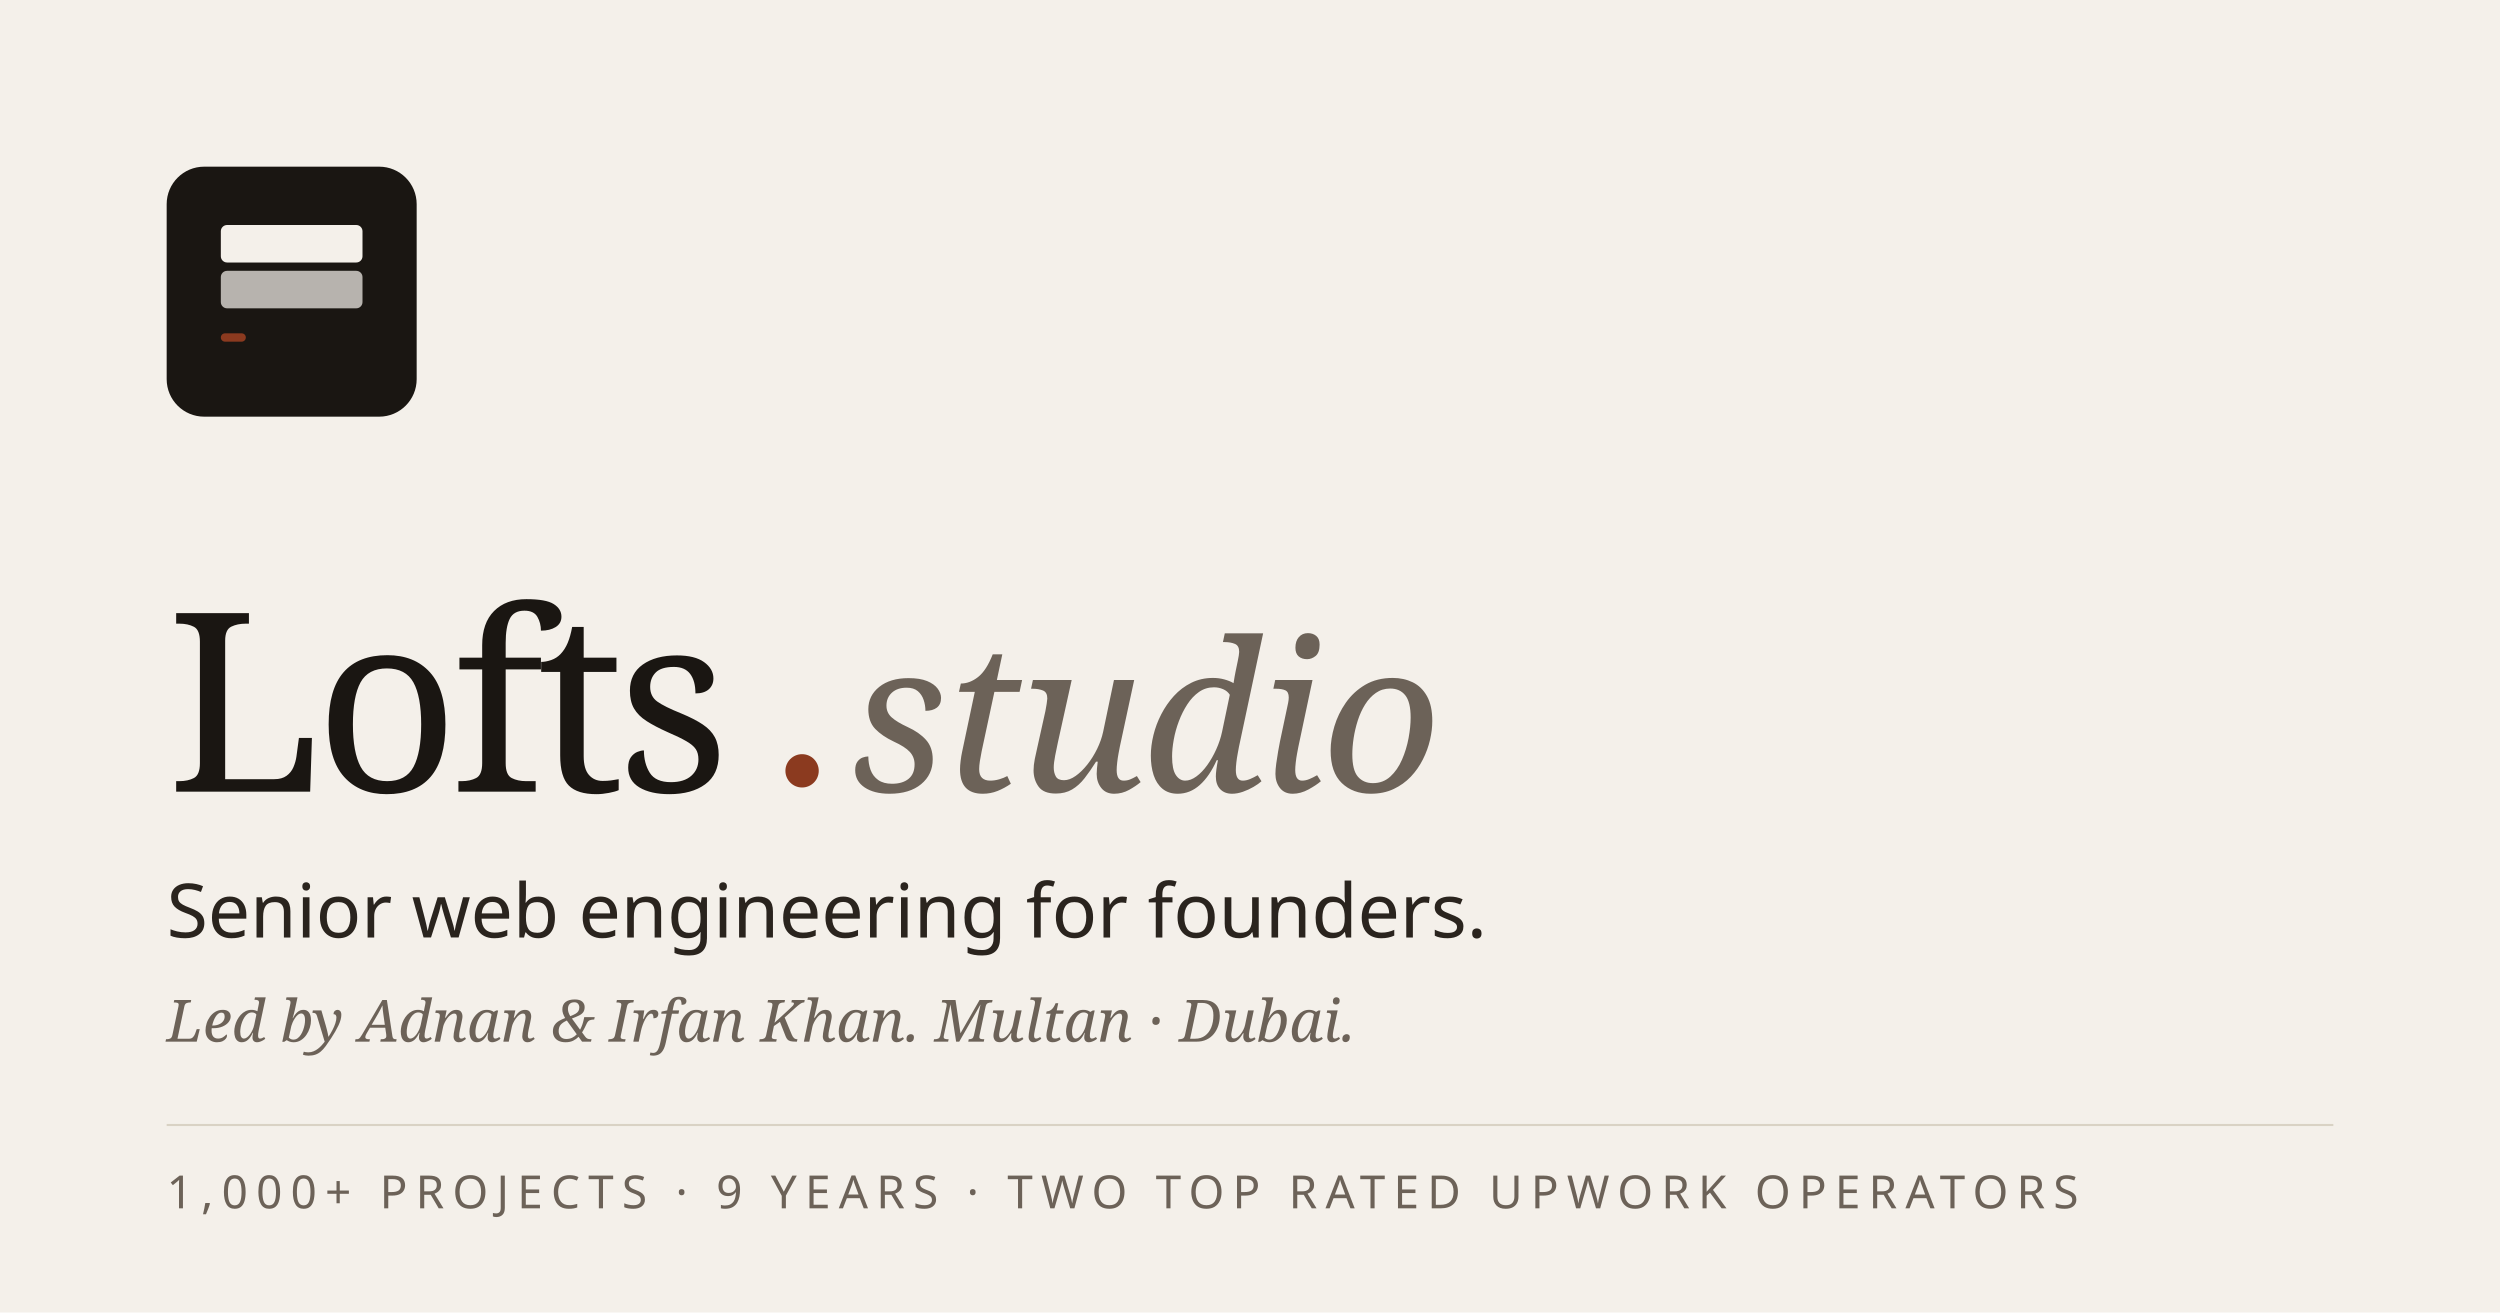
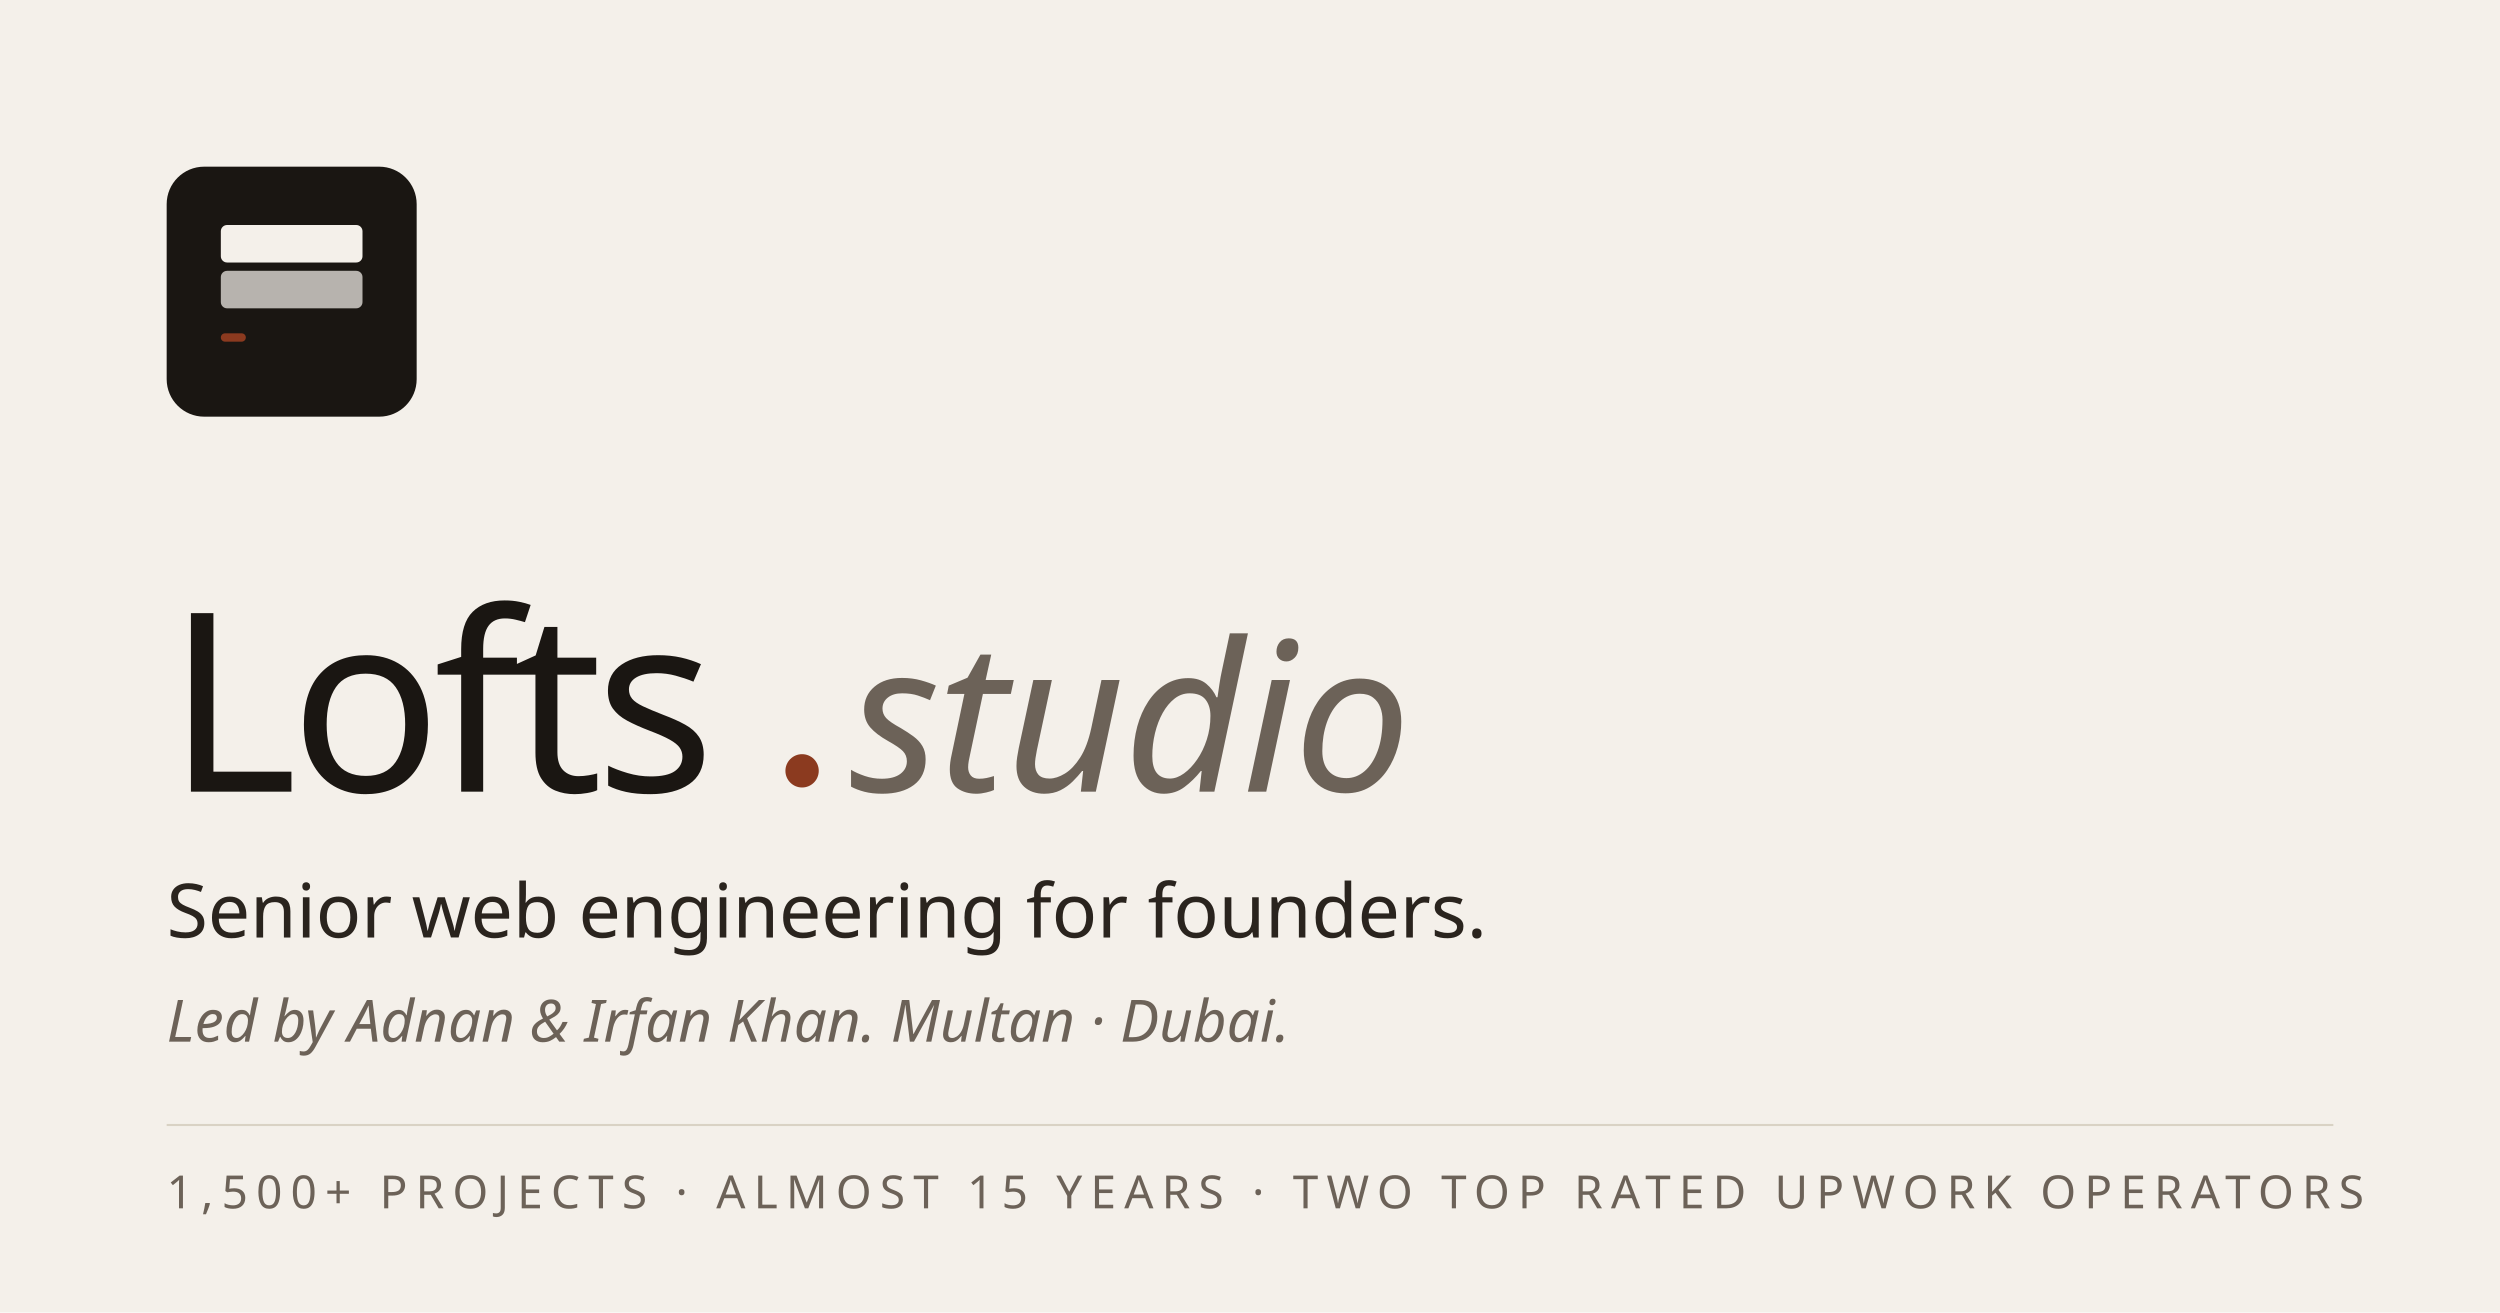
<svg xmlns="http://www.w3.org/2000/svg" viewBox="0 0 1200 630" fill="none">
  <rect width="1200" height="630" fill="#F4F0EA" />
  <rect x="80" y="80" width="120" height="120" rx="18" fill="#1A1612" />
  <rect x="106" y="108" width="68" height="18" rx="3" fill="#F4F0EA" />
  <rect x="106" y="130" width="68" height="18" rx="3" fill="#F4F0EA" opacity="0.72" />
  <rect x="106" y="160" width="12" height="4" rx="2" fill="#8B3A1F" />
-   <text x="80" y="380" font-family="'Source Serif 4', Georgia, serif" font-weight="500" font-size="120" fill="#1A1612" letter-spacing="-0.03em">Lofts</text>
+   <text x="80" y="380" font-family="'Instrument Sans', system-ui, sans-serif" font-weight="500" font-size="120" fill="#1A1612" letter-spacing="-0.03em">Lofts</text>
  <circle cx="385" cy="370" r="8" fill="#8B3A1F" />
-   <text x="408" y="380" font-family="'Source Serif 4', Georgia, serif" font-weight="400" font-style="italic" font-size="100" fill="#6C6258" letter-spacing="-0.01em">studio</text>
-   <text x="80" y="450" font-family="'Inter Tight', sans-serif" font-weight="500" font-size="36" fill="#2A241E">Senior web engineering for founders.</text>
-   <text x="80" y="500" font-family="'Source Serif 4', Georgia, serif" font-style="italic" font-size="28" fill="#6C6258">Led by Adnan &amp; Irfan Khan. Multan · Dubai.</text>
+   <text x="408" y="380" font-family="'Instrument Sans', system-ui, sans-serif" font-weight="400" font-style="italic" font-size="100" fill="#6C6258" letter-spacing="-0.01em">studio</text>
+   <text x="80" y="450" font-family="'Instrument Sans', system-ui, sans-serif" font-weight="500" font-size="36" fill="#2A241E">Senior web engineering for founders.</text>
+   <text x="80" y="500" font-family="'Instrument Sans', system-ui, sans-serif" font-style="italic" font-size="28" fill="#6C6258">Led by Adnan &amp; Irfan Khan. Multan · Dubai.</text>
  <line x1="80" y1="540" x2="1120" y2="540" stroke="#D9D2C4" stroke-width="1" />
-   <text x="80" y="580" font-family="'Inter Tight', sans-serif" font-size="22" fill="#6C6258" letter-spacing="0.18em">1,000+ PROJECTS · 9 YEARS · TWO TOP RATED UPWORK OPERATORS</text>
+   <text x="80" y="580" font-family="'Instrument Sans', system-ui, sans-serif" font-size="22" fill="#6C6258" letter-spacing="0.18em">1,500+ PROJECTS · ALMOST 15 YEARS · TWO TOP RATED UPWORK OPERATORS</text>
</svg>
